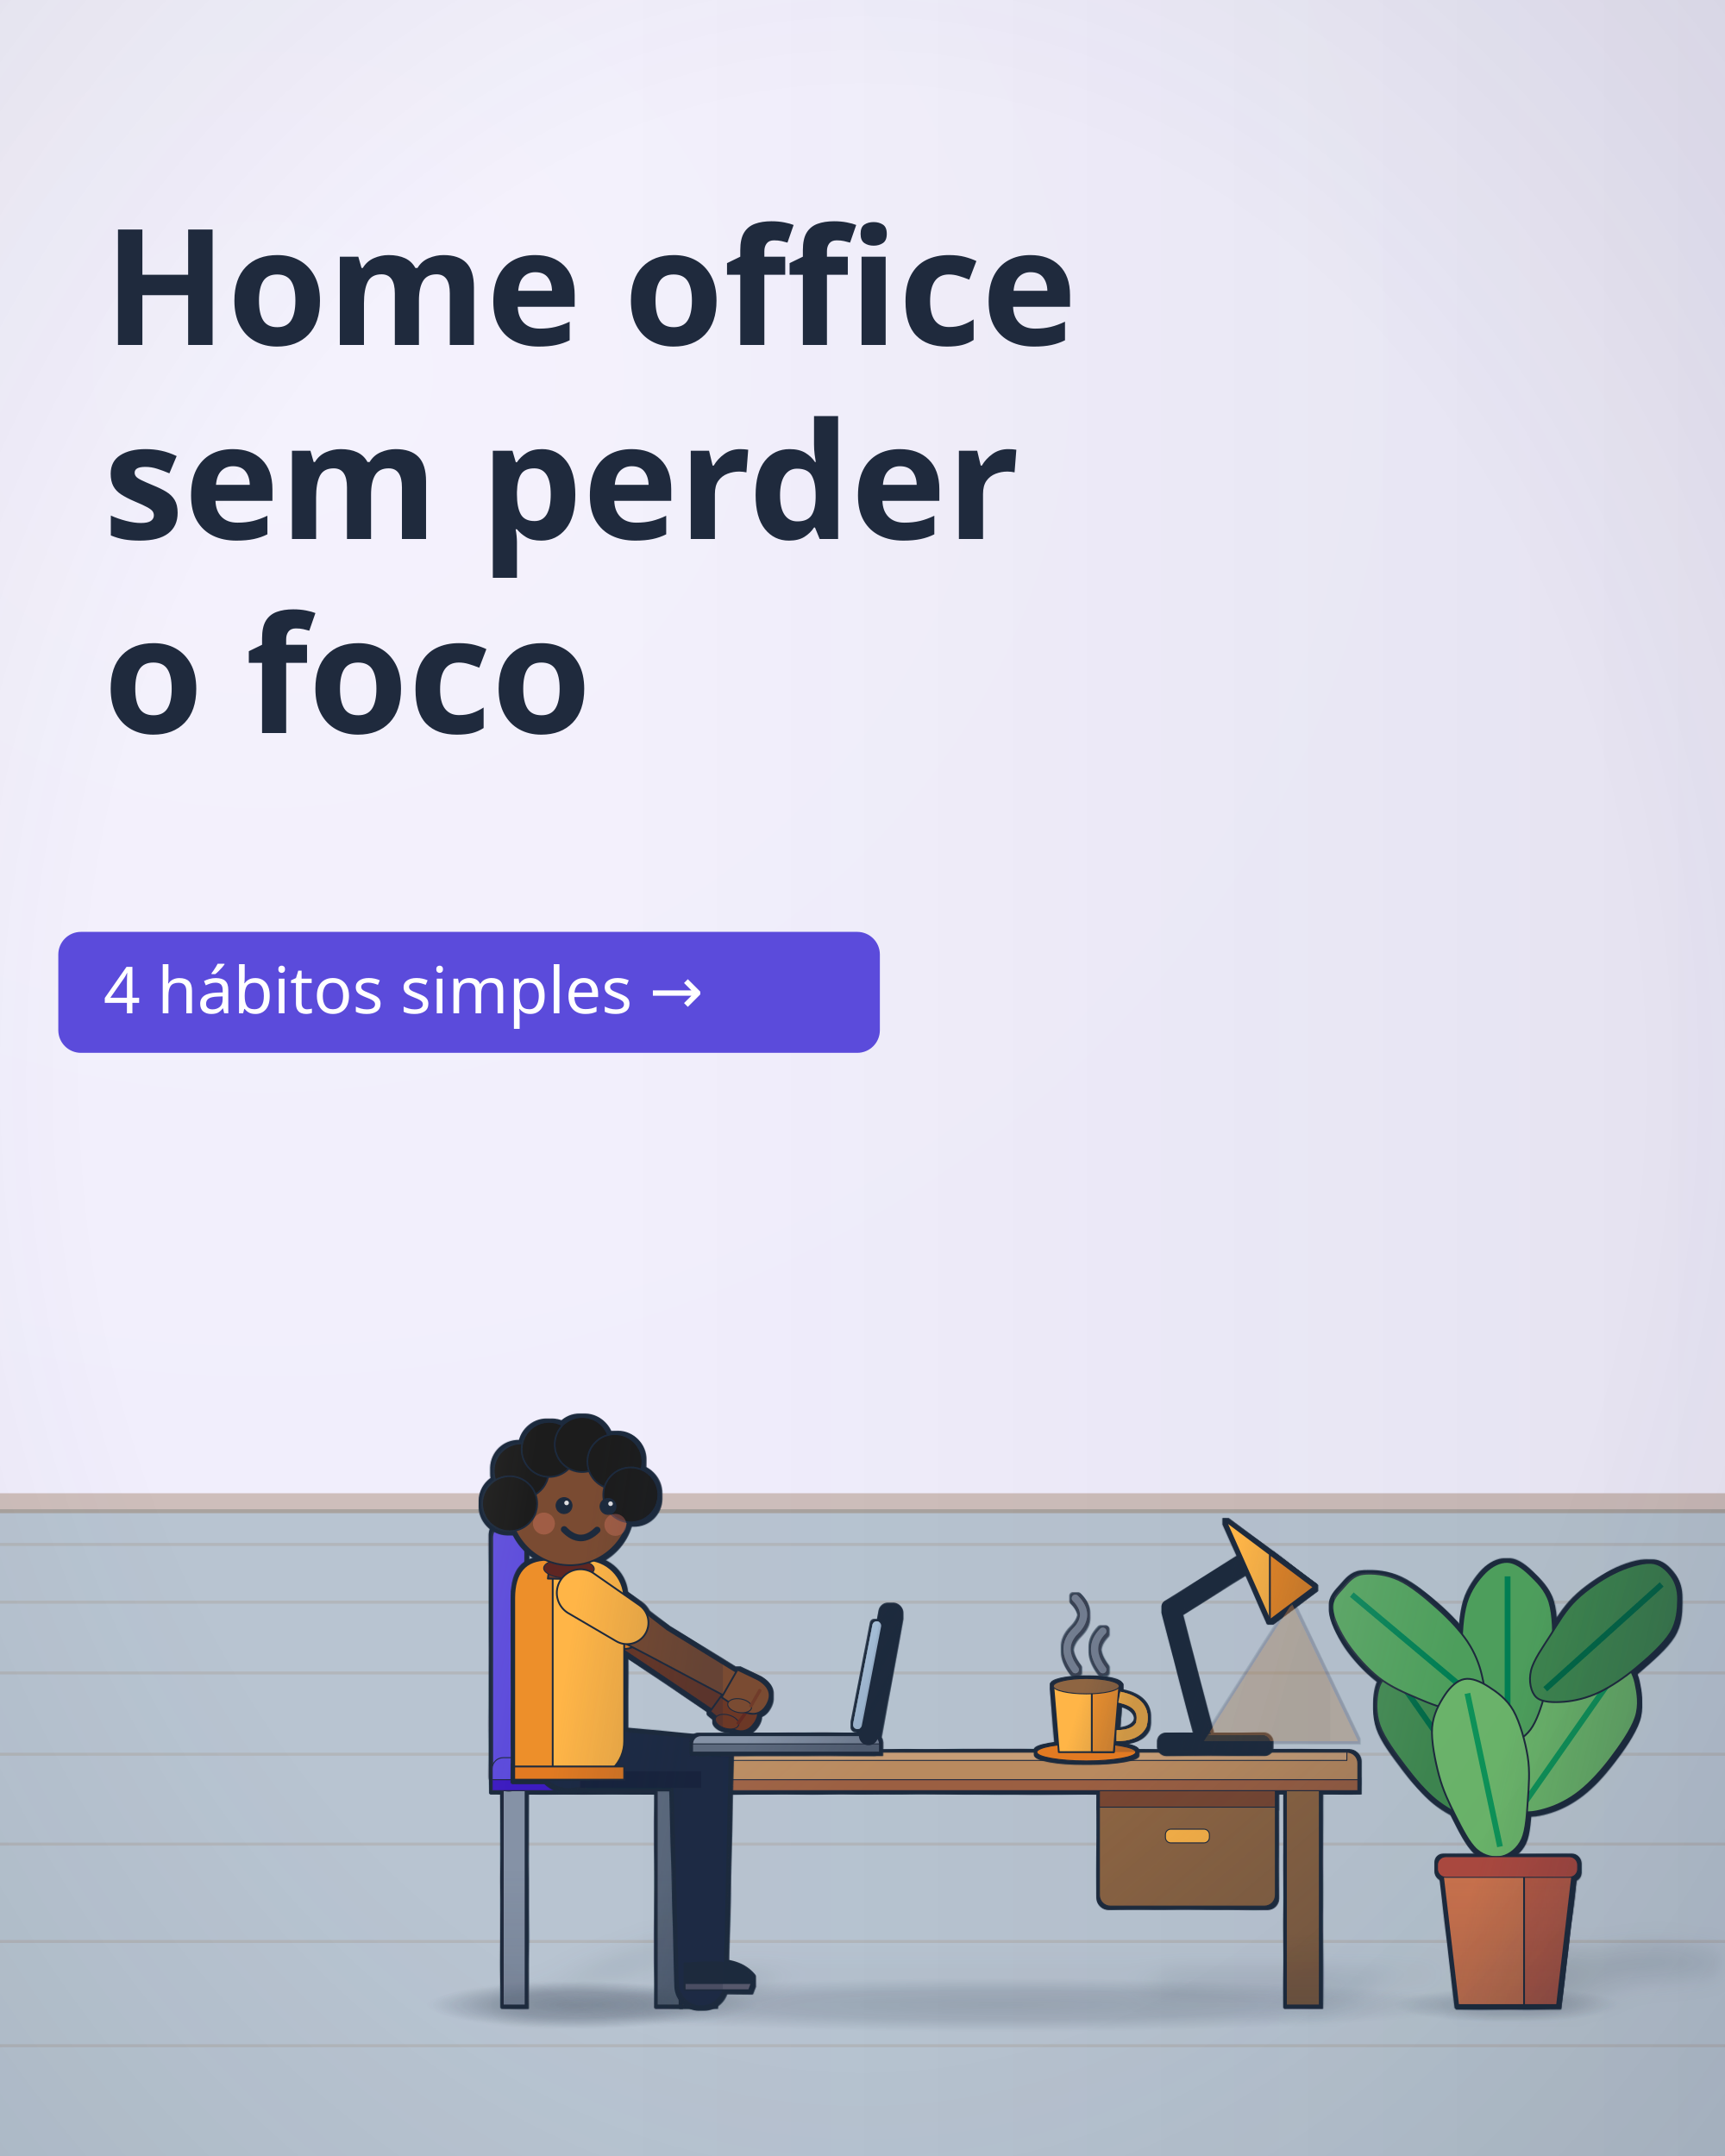
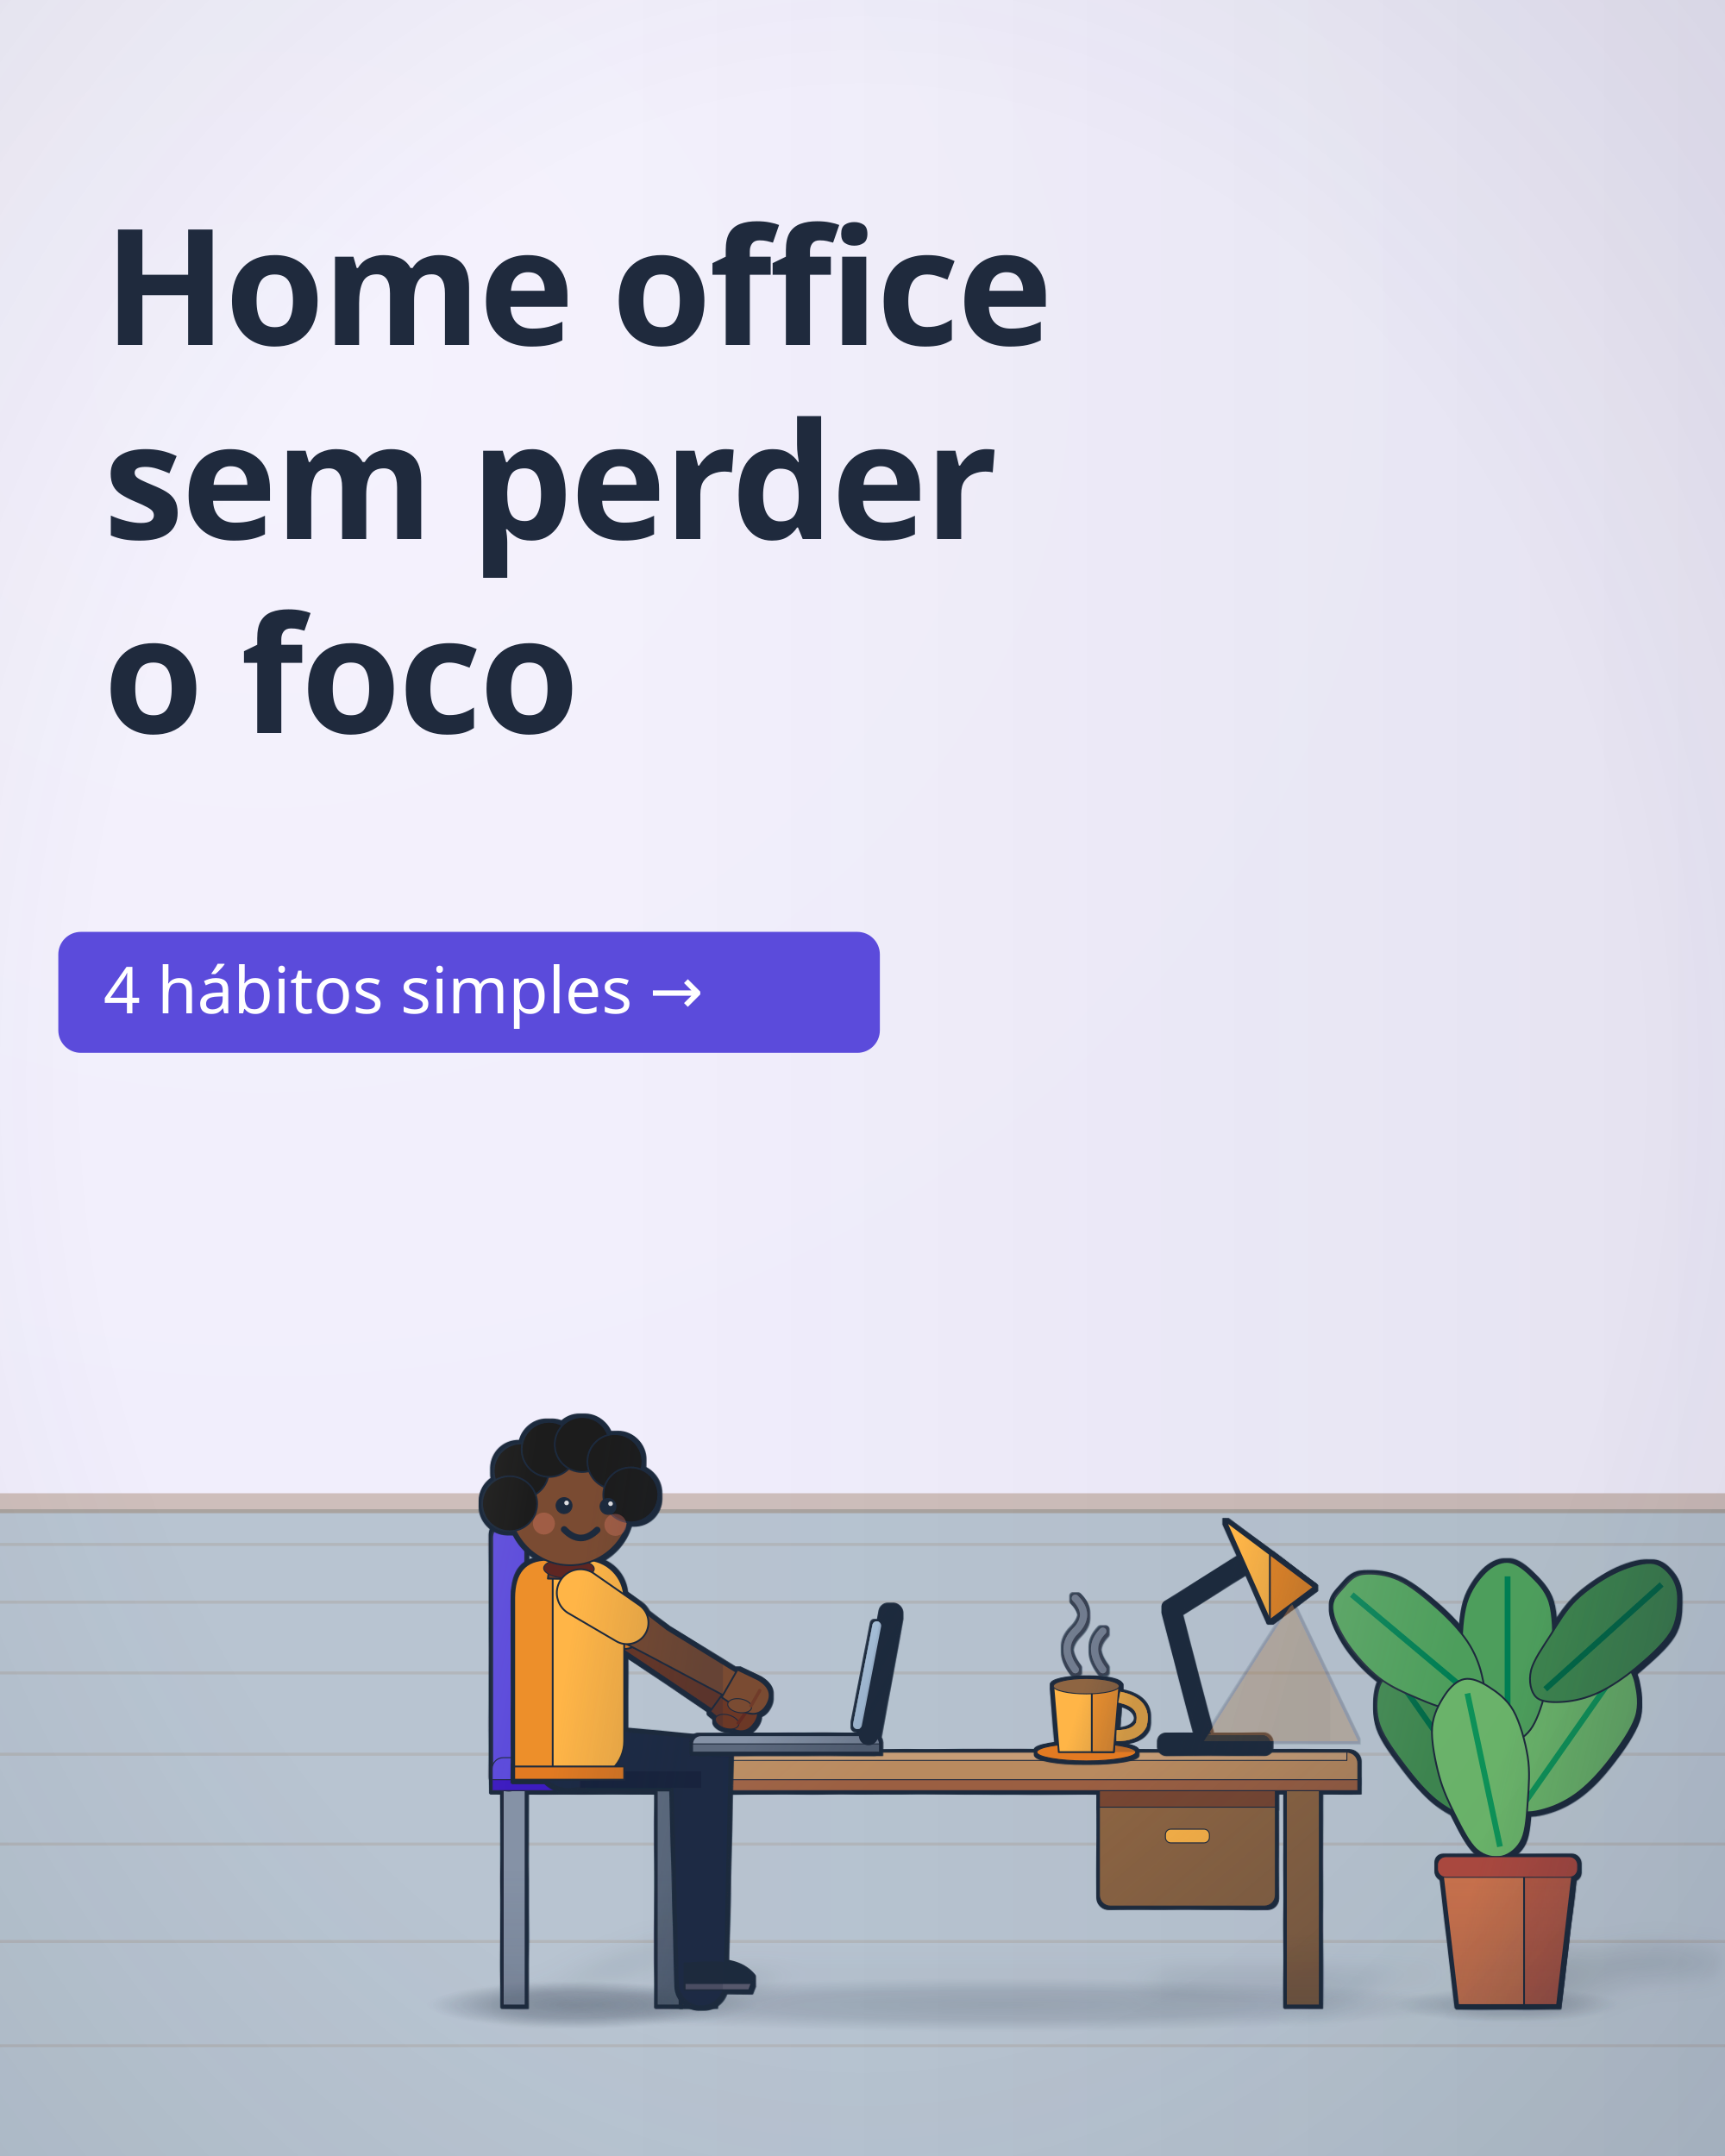
<svg xmlns="http://www.w3.org/2000/svg" width="864" height="1080" viewBox="0 0 864 1080">
  <defs>
    <linearGradient id="sky" x1="0" y1="0" x2="0" y2="1">
      <stop offset="0" stop-color="#DCEBF7" />
      <stop offset="0.55" stop-color="#e6f1f9" />
      <stop offset="0.85" stop-color="#EFF6FC" />
      <stop offset="1" stop-color="#EEF5FB" />
    </linearGradient>
    <linearGradient id="ground" x1="0" y1="0" x2="0" y2="1">
      <stop offset="0" stop-color="#9CC793" />
      <stop offset="1" stop-color="#7AB582" />
    </linearGradient>
    <radialGradient id="cshadow">
      <stop offset="0" stop-color="rgb(31,42,61)" stop-opacity="0.195" />
      <stop offset="0.55" stop-color="rgb(31,42,61)" stop-opacity="0.143" />
      <stop offset="1" stop-color="rgb(31,42,61)" stop-opacity="0" />
    </radialGradient>
    <filter id="hazeFar" color-interpolation-filters="sRGB">
      <feColorMatrix type="matrix" values="0.92 0 0 0 0.076 0 0.92 0 0 0.075 0 0 0.92 0 0.079 0 0 0 1 0" />
    </filter>
    <filter id="hazeMid" color-interpolation-filters="sRGB">
      <feColorMatrix type="matrix" values="0.96 0 0 0 0.038 0 0.96 0 0 0.037 0 0 0.96 0 0.040 0 0 0 1 0" />
    </filter>
    <linearGradient id="lgLight" x1="0" y1="0" x2="1" y2="0.35">
      <stop offset="0" stop-color="#FFF4DE" stop-opacity="0.117" />
      <stop offset="0.42" stop-color="#FFF4DE" stop-opacity="0" />
    </linearGradient>
    <linearGradient id="lgShade" x1="0" y1="0" x2="1" y2="0.35">
      <stop offset="0.6" stop-color="rgb(31,42,61)" stop-opacity="0" />
      <stop offset="1" stop-color="rgb(31,42,61)" stop-opacity="0.225" />
    </linearGradient>
    <linearGradient id="lgAO" x1="0" y1="0" x2="0" y2="1">
      <stop offset="0.72" stop-color="rgb(31,42,61)" stop-opacity="0" />
      <stop offset="1" stop-color="rgb(31,42,61)" stop-opacity="0.144" />
    </linearGradient>
    <filter id="toWhite" color-interpolation-filters="sRGB">
      <feColorMatrix values="0 0 0 0 1 0 0 0 0 1 0 0 0 0 1 0 0 0 1 0" />
    </filter>
    <filter id="castF" x="-30%" y="-30%" width="160%" height="160%" color-interpolation-filters="sRGB">
      <feColorMatrix values="0 0 0 0 0.122 0 0 0 0 0.165 0 0 0 0 0.239 0 0 0 1 0" />
      <feGaussianBlur stdDeviation="6.5" />
    </filter>
    <clipPath id="groundClip">
      <rect y="756.0" width="864" height="1080" />
    </clipPath>
    <radialGradient id="glow" cx="0.15" cy="0.25" r="0.75">
      <stop offset="0" stop-color="#FFF4DE" stop-opacity="0.248" />
      <stop offset="1" stop-color="#FFF4DE" stop-opacity="0" />
    </radialGradient>
    <linearGradient id="falloff" x1="0" y1="0" x2="1" y2="0">
      <stop offset="0.35" stop-color="rgb(31,42,61)" stop-opacity="0" />
      <stop offset="1" stop-color="rgb(31,42,61)" stop-opacity="0.059" />
    </linearGradient>
    <radialGradient id="vignette" cx="0.5" cy="0.5" r="0.75">
      <stop offset="0.6" stop-color="rgb(31,42,61)" stop-opacity="0" />
      <stop offset="1" stop-color="rgb(31,42,61)" stop-opacity="0.077" />
    </radialGradient>
  </defs>
  <rect width="864" height="756" fill="#F1EEFC" />
  <rect y="756" width="864" height="324" fill="#B8C4D1" />
  <rect y="748" width="864" height="10" fill="#8E6542" fill-opacity="0.35" stroke-opacity="0.35" />
  <rect x="0" y="772.9" width="864" height="1.5" fill="#8E6542" fill-opacity="0.15" stroke-opacity="0.15" />
  <rect x="0" y="801.8" width="864" height="1.5" fill="#8E6542" fill-opacity="0.15" stroke-opacity="0.15" />
  <rect x="0" y="837.3" width="864" height="1.5" fill="#8E6542" fill-opacity="0.15" stroke-opacity="0.15" />
  <rect x="0" y="878.0" width="864" height="1.5" fill="#8E6542" fill-opacity="0.15" stroke-opacity="0.15" />
  <rect x="0" y="923.0" width="864" height="1.5" fill="#8E6542" fill-opacity="0.15" stroke-opacity="0.15" />
  <rect x="0" y="971.8" width="864" height="1.5" fill="#8E6542" fill-opacity="0.15" stroke-opacity="0.15" />
  <rect x="0" y="1024.0" width="864" height="1.5" fill="#8E6542" fill-opacity="0.15" stroke-opacity="0.15" />
  <rect width="864" height="756" fill="url(#glow)" style="mix-blend-mode: screen;" />
  <rect width="864" height="1080" fill="url(#falloff)" style="mix-blend-mode: multiply;" />
  <g clip-path="url(#groundClip)" opacity="0.142" style="mix-blend-mode: multiply;">
    <g filter="url(#castF)">
      <use href="#b_canto_mesa" transform="translate(501.1 1004.4) matrix(1 0 -0.350 0.13 0 0) scale(2.754)" />
      <use href="#b_canto_cadeira" transform="translate(296.1 1004.4) matrix(1 0 -0.350 0.13 0 0) scale(2.754)" />
      <use href="#b_canto_planta" transform="translate(755.1 1004.4) matrix(1 0 -0.350 0.13 0 0) scale(2.065)" />
    </g>
  </g>
  <g transform="translate(501.1 1004.4) scale(2.754)">
    <ellipse cx="0" cy="0" rx="85.0" ry="4.9" fill="url(#cshadow)" />
  </g>
  <g style="isolation: isolate;">
    <filter id="ol_canto_mesa" x="-15%" y="-15%" width="130%" height="130%">
      <feMorphology in="SourceAlpha" operator="dilate" radius="0.944" result="d" />
      <feOffset in="d" dx="0.340" dy="0.425" result="d2" />
      <feMerge result="dm">
        <feMergeNode in="d" />
        <feMergeNode in="d2" />
      </feMerge>
      <feTurbulence type="fractalNoise" baseFrequency="0.035" numOctaves="2" seed="9" result="n" />
      <feDisplacementMap in="dm" in2="n" scale="0.392" xChannelSelector="R" yChannelSelector="G" result="dw" />
      <feFlood flood-color="#1F2A3D" />
      <feComposite in2="dw" operator="in" result="o" />
      <feMerge>
        <feMergeNode in="o" />
        <feMergeNode in="SourceGraphic" />
      </feMerge>
    </filter>
    <g filter="url(#ol_canto_mesa)">
      <g id="canto_mesa" transform="translate(501.1 1004.4) scale(2.754)">
        <g id="b_canto_mesa">
          <g stroke="#1F2A3D" stroke-width="0.327" stroke-linejoin="round">
            <rect x="-58" y="-40" width="6" height="40" rx="0" fill="#8E6542" stroke-width="0.180" />
            <rect x="52" y="-40" width="6" height="40" rx="0" fill="#8E6542" stroke-width="0.180" />
            <rect x="18" y="-40" width="32" height="22" rx="2" fill="#8E6542" stroke-width="0.180" />
            <rect x="18" y="-40" width="32" height="4" rx="0" fill="#794630" stroke-width="0.180" />
            <rect x="30" y="-32" width="8" height="2.5" rx="1" fill="#FFB547" stroke-width="0.180" />
            <rect x="-65" y="-46" width="130" height="7" rx="2" fill="#B98A5E" stroke-width="0.180" />
            <rect x="-65" y="-41" width="130" height="2" rx="0" fill="#9B5E43" stroke-width="0.180" />
            <rect x="-63" y="-46" width="126" height="1.5" rx="0" fill="#C79D76" stroke-width="0.180" />
          </g>
        </g>
      </g>
    </g>
    <mask id="mk_canto_mesa" maskUnits="userSpaceOnUse" x="250.5" y="852.4" width="501.2" height="152.0">
      <use href="#b_canto_mesa" transform="translate(501.1 1004.4) scale(2.754)" filter="url(#toWhite)" />
    </mask>
    <g mask="url(#mk_canto_mesa)" opacity="1">
      <rect x="250.5" y="852.4" width="501.2" height="152.0" fill="url(#lgLight)" style="mix-blend-mode: screen;" />
      <rect x="250.5" y="852.4" width="501.2" height="152.0" fill="url(#lgShade)" style="mix-blend-mode: multiply;" />
      <rect x="322.1" y="877.7" width="358.0" height="126.7" fill="url(#lgAO)" style="mix-blend-mode: multiply;" />
    </g>
  </g>
  <g transform="translate(296.1 1004.4) scale(2.754)">
    <ellipse cx="0" cy="0" rx="30.0" ry="4.2" fill="url(#cshadow)" />
  </g>
  <g style="isolation: isolate;">
    <filter id="ol_canto_cadeira" x="-15%" y="-15%" width="130%" height="130%">
      <feMorphology in="SourceAlpha" operator="dilate" radius="0.944" result="d" />
      <feOffset in="d" dx="0.340" dy="0.425" result="d2" />
      <feMerge result="dm">
        <feMergeNode in="d" />
        <feMergeNode in="d2" />
      </feMerge>
      <feTurbulence type="fractalNoise" baseFrequency="0.035" numOctaves="2" seed="9" result="n" />
      <feDisplacementMap in="dm" in2="n" scale="0.392" xChannelSelector="R" yChannelSelector="G" result="dw" />
      <feFlood flood-color="#1F2A3D" />
      <feComposite in2="dw" operator="in" result="o" />
      <feMerge>
        <feMergeNode in="o" />
        <feMergeNode in="SourceGraphic" />
      </feMerge>
    </filter>
    <g filter="url(#ol_canto_cadeira)">
      <g id="canto_cadeira" transform="translate(296.1 1004.4) scale(2.754)">
        <g id="b_canto_cadeira">
          <g stroke="#1F2A3D" stroke-width="0.327" stroke-linejoin="round">
            <rect x="-16" y="-40" width="4" height="40" rx="0" fill="#8592A6" stroke-width="0.180" />
            <rect x="12" y="-40" width="4" height="40" rx="0" fill="#647185" stroke-width="0.180" />
            <rect x="-18" y="-88" width="6" height="49" rx="3" fill="#5B4BDB" />
            <rect x="-18" y="-45" width="36" height="6" rx="2" fill="#5B4BDB" stroke-width="0.180" />
            <rect x="-18" y="-41" width="36" height="2" rx="0" fill="#3D1AC0" stroke-width="0.180" />
          </g>
        </g>
      </g>
    </g>
    <mask id="mk_canto_cadeira" maskUnits="userSpaceOnUse" x="211.3" y="713.6" width="169.6" height="290.8">
      <use href="#b_canto_cadeira" transform="translate(296.1 1004.4) scale(2.754)" filter="url(#toWhite)" />
    </mask>
    <g mask="url(#mk_canto_cadeira)" opacity="1">
      <rect x="211.3" y="713.6" width="169.6" height="290.8" fill="url(#lgLight)" style="mix-blend-mode: screen;" />
      <rect x="211.3" y="713.6" width="169.6" height="290.8" fill="url(#lgShade)" style="mix-blend-mode: multiply;" />
      <rect x="235.5" y="762.0" width="121.2" height="242.4" fill="url(#lgAO)" style="mix-blend-mode: multiply;" />
    </g>
  </g>
  <g transform="translate(755.1 1004.4) scale(2.065)">
    <ellipse cx="0" cy="0" rx="27.5" ry="4.2" fill="url(#cshadow)" />
  </g>
  <g style="isolation: isolate;">
    <filter id="ol_canto_planta" x="-15%" y="-15%" width="130%" height="130%">
      <feMorphology in="SourceAlpha" operator="dilate" radius="1.259" result="d" />
      <feOffset in="d" dx="0.453" dy="0.566" result="d2" />
      <feMerge result="dm">
        <feMergeNode in="d" />
        <feMergeNode in="d2" />
      </feMerge>
      <feTurbulence type="fractalNoise" baseFrequency="0.035" numOctaves="2" seed="9" result="n" />
      <feDisplacementMap in="dm" in2="n" scale="0.523" xChannelSelector="R" yChannelSelector="G" result="dw" />
      <feFlood flood-color="#1F2A3D" />
      <feComposite in2="dw" operator="in" result="o" />
      <feMerge>
        <feMergeNode in="o" />
        <feMergeNode in="SourceGraphic" />
      </feMerge>
    </filter>
    <g filter="url(#ol_canto_planta)">
      <g id="canto_planta" transform="translate(755.1 1004.4) scale(2.065)">
        <g id="b_canto_planta">
          <g stroke="#1F2A3D" stroke-width="0.436" stroke-linejoin="round">
            <path d="M-4.7 -64C-4.83 -60.41 -6.11 -56.88 -7.08 -53.7C-8.04 -50.51 -8.99 -47.02 -10.48 -44.89C-11.97 -42.75 -14.18 -40.83 -16 -40.88C-17.82 -40.93 -19.88 -43.13 -21.43 -45.19C-22.98 -47.25 -24.44 -50.11 -25.32 -53.24C-26.2 -56.38 -26.56 -60.26 -26.7 -64C-26.83 -67.74 -27 -72.53 -26.13 -75.7C-25.26 -78.86 -23.17 -81.46 -21.48 -82.99C-19.79 -84.52 -17.84 -84.83 -16 -84.88C-14.16 -84.93 -12.05 -84.91 -10.43 -83.3C-8.81 -81.69 -7.22 -78.46 -6.27 -75.24C-5.31 -72.02 -4.56 -67.59 -4.7 -64Z" fill="#3D8550" transform="rotate(-35 -16 -64)" />
            <path d="M-16 -44 L-16 -82" stroke="#006947" stroke-width="1.4" transform="rotate(-35 -16 -64)" />
            <path d="M26.89 -66C26.75 -62.26 26.23 -58.35 25.31 -55.25C24.39 -52.16 22.91 -49.45 21.36 -47.42C19.81 -45.39 17.84 -43.25 16 -43.08C14.16 -42.92 11.83 -44.31 10.35 -46.42C8.86 -48.53 8.01 -52.45 7.1 -55.72C6.19 -58.98 5.03 -62.41 4.89 -66C4.75 -69.59 5.34 -74 6.26 -77.25C7.17 -80.51 8.74 -83.89 10.36 -85.53C11.99 -87.16 14.17 -87.25 16 -87.08C17.83 -86.92 19.66 -86.09 21.35 -84.53C23.04 -82.96 25.23 -80.81 26.15 -77.72C27.07 -74.63 27.03 -69.74 26.89 -66Z" fill="#6BB36A" transform="rotate(35 16 -66)" />
            <path d="M16 -46 L16 -84" stroke="#0C9259" stroke-width="1.4" transform="rotate(35 16 -66)" />
            <path d="M10.96 -86C10.78 -82.3 9.98 -78.71 9.08 -75.51C8.18 -72.32 7.05 -68.82 5.54 -66.81C4.03 -64.81 1.87 -63.57 0 -63.5C-1.87 -63.42 -4.19 -64.32 -5.67 -66.35C-7.16 -68.39 -8.01 -72.44 -8.9 -75.72C-9.8 -78.99 -10.87 -82.37 -11.04 -86C-11.22 -89.63 -10.9 -94.36 -9.97 -97.51C-9.04 -100.67 -7.12 -103.25 -5.46 -104.92C-3.8 -106.58 -1.8 -107.57 0 -107.5C1.8 -107.42 3.64 -106.09 5.33 -104.46C7.02 -102.83 9.21 -100.79 10.15 -97.72C11.09 -94.64 11.13 -89.7 10.96 -86Z" fill="#4E9E5C" transform="rotate(0 0 -86)" />
            <path d="M0 -66 L0 -104" stroke="#007E53" stroke-width="1.4" transform="rotate(0 0 -86)" />
            <path d="M-13.22 -88C-13.34 -84.27 -13.78 -80.34 -14.68 -77.23C-15.58 -74.13 -17.06 -71.45 -18.62 -69.36C-20.17 -67.26 -22.19 -64.71 -24 -64.66C-25.81 -64.61 -27.97 -66.9 -29.47 -69.05C-30.97 -71.21 -32.05 -74.44 -33.01 -77.59C-33.97 -80.75 -35.1 -84.39 -35.22 -88C-35.34 -91.61 -34.66 -95.99 -33.73 -99.23C-32.79 -102.48 -31.24 -105.89 -29.62 -107.46C-28 -109.03 -25.86 -108.71 -24 -108.66C-22.14 -108.61 -20.14 -108.67 -18.47 -107.16C-16.8 -105.65 -14.83 -102.79 -13.96 -99.59C-13.08 -96.4 -13.1 -91.73 -13.22 -88Z" fill="#4E9E5C" transform="rotate(-50 -24 -88)" />
            <path d="M-24 -68 L-24 -106" stroke="#007E53" stroke-width="1.4" transform="rotate(-50 -24 -88)" />
            <path d="M34.89 -90C34.75 -86.26 34.23 -82.35 33.31 -79.25C32.39 -76.16 30.91 -73.45 29.36 -71.42C27.81 -69.39 25.84 -67.25 24 -67.08C22.16 -66.92 19.83 -68.31 18.35 -70.42C16.86 -72.53 16.01 -76.45 15.1 -79.72C14.19 -82.98 13.03 -86.41 12.89 -90C12.75 -93.59 13.34 -98 14.26 -101.25C15.17 -104.51 16.74 -107.89 18.36 -109.53C19.99 -111.16 22.17 -111.25 24 -111.08C25.83 -110.92 27.66 -110.09 29.35 -108.53C31.04 -106.96 33.23 -104.81 34.15 -101.72C35.07 -98.63 35.03 -93.74 34.89 -90Z" fill="#3D8550" transform="rotate(48 24 -90)" />
            <path d="M24 -70 L24 -108" stroke="#006947" stroke-width="1.4" transform="rotate(48 24 -90)" />
            <path d="M5.12 -58C4.94 -54.34 3.88 -50.88 2.96 -47.66C2.03 -44.44 1.07 -40.68 -0.42 -38.66C-1.91 -36.65 -4.13 -35.59 -6 -35.55C-7.87 -35.51 -10.15 -36.42 -11.65 -38.43C-13.15 -40.44 -14.14 -44.33 -15.01 -47.6C-15.88 -50.86 -16.7 -54.32 -16.88 -58C-17.06 -61.68 -17.01 -66.53 -16.1 -69.66C-15.19 -72.79 -13.1 -75.12 -11.42 -76.77C-9.74 -78.42 -7.79 -79.59 -6 -79.55C-4.21 -79.51 -2.32 -78.19 -0.65 -76.53C1.02 -74.88 3.08 -72.68 4.04 -69.6C5 -66.51 5.3 -61.66 5.12 -58Z" fill="#6BB36A" transform="rotate(-12 -6 -58)" />
            <path d="M-6 -38 L-6 -76" stroke="#0C9259" stroke-width="1.4" transform="rotate(-12 -6 -58)" />
            <path d="M-16 -34 L16 -34 L12 0 L-12 0 Z" fill="#C9724E" />
            <path d="M4 -34 L16 -34 L12 0 L4 0 Z" fill="#B75A45" />
            <rect x="-17" y="-36" width="34" height="5" rx="2" fill="#AB4A41" stroke-width="0.240" />
          </g>
        </g>
      </g>
    </g>
    <mask id="mk_canto_planta" maskUnits="userSpaceOnUse" x="668.3" y="731.8" width="173.5" height="272.6">
      <use href="#b_canto_planta" transform="translate(755.1 1004.4) scale(2.065)" filter="url(#toWhite)" />
    </mask>
    <g mask="url(#mk_canto_planta)" opacity="1">
      <rect x="668.3" y="731.8" width="173.5" height="272.6" fill="url(#lgLight)" style="mix-blend-mode: screen;" />
      <rect x="668.3" y="731.8" width="173.5" height="272.6" fill="url(#lgShade)" style="mix-blend-mode: multiply;" />
      <rect x="693.1" y="777.2" width="123.9" height="227.2" fill="url(#lgAO)" style="mix-blend-mode: multiply;" />
    </g>
  </g>
  <g transform="translate(285.1 1004.4) scale(2.754)">
    <ellipse cx="0" cy="0" rx="25.0" ry="4.5" fill="url(#cshadow)" />
  </g>
  <g style="isolation: isolate;">
    <filter id="ol_canto_pessoa" x="-15%" y="-15%" width="130%" height="130%">
      <feMorphology in="SourceAlpha" operator="dilate" radius="0.944" result="d" />
      <feOffset in="d" dx="0.340" dy="0.425" result="d2" />
      <feMerge result="dm">
        <feMergeNode in="d" />
        <feMergeNode in="d2" />
      </feMerge>
      <feTurbulence type="fractalNoise" baseFrequency="0.035" numOctaves="2" seed="9" result="n" />
      <feDisplacementMap in="dm" in2="n" scale="0.392" xChannelSelector="R" yChannelSelector="G" result="dw" />
      <feFlood flood-color="#1F2A3D" />
      <feComposite in2="dw" operator="in" result="o" />
      <feMerge>
        <feMergeNode in="o" />
        <feMergeNode in="SourceGraphic" />
      </feMerge>
    </filter>
    <g filter="url(#ol_canto_pessoa)">
      <g id="canto_pessoa" transform="translate(285.1 1004.4) scale(2.754)">
        <g id="b_canto_pessoa">
          <g stroke="#1F2A3D" stroke-width="0.327" stroke-linejoin="round">
            <g transform="scale(1 1)">
              <path d="M7.8 -65.91L7.8 -65.91L13.57 -62.08L26.88 -53.11A2.4 2.4 0 0 0 29.68 -57.01L29.68 -57.01L17.02 -66.73L12.16 -71.38A3.5 3.5 0 0 0 7.8 -65.91Z" fill="#6C3727" />
              <path d="M-0.68 -71.64L-0.68 -71.64L7.55 -65.59A3.9 3.9 0 0 0 12.41 -71.69L12.41 -71.69L4.68 -78.36A4.3 4.3 0 0 0 -0.68 -71.64Z" fill="#E68023" />
              <g transform="translate(28.28 -55.06) rotate(35.73)">
                <ellipse cx="1.2" cy="0.9" rx="1.9" ry="1.3" fill="#622923" transform="rotate(-30 1.2 0.9)" stroke-width="0.180" />
                <path d="M-1.2 -2.9 L3 -3.2 Q6.6 -3.1 6.6 0 Q6.6 3.1 3 3.2 L-1.2 2.9 Z" fill="#6C3727" />
                <ellipse cx="2.4" cy="2.6" rx="2.2" ry="1.25" fill="#6C3727" transform="rotate(-20 2.4 2.6)" stroke-width="0.180" />
                <path d="M4.2 -1.6 L4.2 1.6" stroke="#622923" stroke-width="0.6" stroke-linecap="round" />
              </g>
              <path d="M0 -39.25L0 -39.25L18.75 -41.93L19.75 -4A4.25 4.25 0 0 0 28.25 -4L28.25 -4L29.25 -48.07L0 -50.75A5.75 5.75 0 0 0 0 -39.25Z" fill="#1F2A44" />
              <path d="M2 -41 L24 -41" stroke="#18233D" stroke-width="3" fill="none" />
              <g transform="translate(0 -2.2)">
                <path d="M21 -5.4 L21 -0.8 L31.5 -0.8 Q33.2 -0.8 33.2 -2.8 Q31 -5.6 26 -5.6 Z" fill="#1F2A3D" />
                <path d="M21 -1.8 L33.2 -1.8 L32.7 -0.5 L21 -0.5 Z" fill="#56586C" />
              </g>
              <rect x="-10" y="-81" width="20" height="40" rx="7" fill="#FFB547" />
              <path d="M-10 -74 Q-10 -81 -4 -81 L-3 -81 L-3 -41 L-10 -41 Z" fill="#ED8F2B" />
              <path d="M-10 -43.4 L10 -43.4 L10 -41 L-10 -41 Z" fill="#E27A20" />
            </g>
            <g transform="translate(0 0) scale(1) rotate(1.05 0 -82)">
              <path d="M-3 -85 L3 -85 L3.8 -77.5 L-3.8 -77.5 Z" fill="#6F3B29" />
              <ellipse cx="0" cy="-79.4" rx="4.6" ry="1.8" fill="#5F2722" stroke-width="0.180" />
              <ellipse cx="-10" cy="-90" rx="2" ry="3" fill="#73402B" stroke-width="0.180" />
              <circle cx="0" cy="-91" r="11" fill="#7A4B30" />
              <circle cx="-9" cy="-97" r="5" fill="#1E1A1A" />
              <circle cx="-4" cy="-101" r="5" fill="#1E1A1A" />
              <circle cx="2" cy="-102" r="5" fill="#1E1A1A" />
              <circle cx="8" cy="-99" r="5" fill="#1E1A1A" />
              <circle cx="11" cy="-93" r="5" fill="#1E1A1A" />
              <circle cx="-11" cy="-91" r="5" fill="#1E1A1A" />
              <circle cx="-1.1" cy="-90.83" r="1.45" fill="#1F2A3D" stroke-width="0.180" />
              <circle cx="-0.65" cy="-91.33" r="0.42" fill="#FFFFFF" fill-opacity="0.85" stroke-opacity="0.85" stroke="none" />
              <circle cx="6.9" cy="-90.83" r="1.45" fill="#1F2A3D" stroke-width="0.180" />
              <circle cx="7.35" cy="-91.33" r="0.42" fill="#FFFFFF" fill-opacity="0.85" stroke-opacity="0.85" stroke="none" />
              <path d="M-1 -86.5 Q2 -83.5 5 -86.5" stroke="#1F2A3D" stroke-width="1.2" fill="none" stroke-linecap="round" />
              <circle cx="-4.7" cy="-87.5" r="2" fill="#E9806E" fill-opacity="0.35" stroke-opacity="0.35" stroke="none" />
              <circle cx="8.3" cy="-87.5" r="2" fill="#E9806E" fill-opacity="0.35" stroke-opacity="0.35" stroke="none" />
            </g>
            <g transform="scale(1 1)">
              <path d="M8.71 -66.56L8.71 -66.56L14.85 -63.35L29.02 -55.82A2.4 2.4 0 0 0 31.4 -59.98L31.4 -59.98L17.8 -68.34L12.48 -72.46A3.5 3.5 0 0 0 8.71 -66.56Z" fill="#7A4B30" />
              <path d="M-0.32 -71.38L-0.32 -71.38L8.49 -66.22A3.9 3.9 0 0 0 12.69 -72.79L12.69 -72.79L4.32 -78.62A4.3 4.3 0 0 0 -0.32 -71.38Z" fill="#FFB547" />
              <g transform="translate(30.21 -57.9) rotate(29.76)">
                <ellipse cx="1.2" cy="0.9" rx="1.9" ry="1.3" fill="#6F3B29" transform="rotate(-30 1.2 0.9)" stroke-width="0.180" />
                <path d="M-1.2 -2.9 L3 -3.2 Q6.6 -3.1 6.6 0 Q6.6 3.1 3 3.2 L-1.2 2.9 Z" fill="#7A4B30" />
                <ellipse cx="2.4" cy="2.6" rx="2.2" ry="1.25" fill="#7A4B30" transform="rotate(-20 2.4 2.6)" stroke-width="0.180" />
                <path d="M4.2 -1.6 L4.2 1.6" stroke="#6F3B29" stroke-width="0.6" stroke-linecap="round" />
              </g>
            </g>
          </g>
        </g>
      </g>
    </g>
    <mask id="mk_canto_pessoa" maskUnits="userSpaceOnUse" x="208.0" y="647.5" width="154.2" height="356.9">
      <use href="#b_canto_pessoa" transform="translate(285.1 1004.4) scale(2.754)" filter="url(#toWhite)" />
    </mask>
    <g mask="url(#mk_canto_pessoa)" opacity="1">
      <rect x="208.0" y="647.5" width="154.2" height="356.9" fill="url(#lgLight)" style="mix-blend-mode: screen;" />
      <rect x="208.0" y="647.5" width="154.2" height="356.9" fill="url(#lgShade)" style="mix-blend-mode: multiply;" />
    </g>
  </g>
  <g style="isolation: isolate;">
    <filter id="ol_canto_tela" x="-15%" y="-15%" width="130%" height="130%">
      <feMorphology in="SourceAlpha" operator="dilate" radius="0.944" result="d" />
      <feOffset in="d" dx="0.340" dy="0.425" result="d2" />
      <feMerge result="dm">
        <feMergeNode in="d" />
        <feMergeNode in="d2" />
      </feMerge>
      <feTurbulence type="fractalNoise" baseFrequency="0.035" numOctaves="2" seed="9" result="n" />
      <feDisplacementMap in="dm" in2="n" scale="0.392" xChannelSelector="R" yChannelSelector="G" result="dw" />
      <feFlood flood-color="#1F2A3D" />
      <feComposite in2="dw" operator="in" result="o" />
      <feMerge>
        <feMergeNode in="o" />
        <feMergeNode in="SourceGraphic" />
      </feMerge>
    </filter>
    <g filter="url(#ol_canto_tela)">
      <g id="canto_tela" transform="translate(393.7 877.7) scale(2.754)">
        <g id="b_canto_tela">
          <g stroke="#1F2A3D" stroke-width="0.327" stroke-linejoin="round">
            <rect x="-17" y="-3" width="34" height="3" rx="1.5" fill="#8592A6" stroke-width="0.180" />
            <rect x="-17" y="-1.5" width="34" height="1.5" rx="0" fill="#5C697D" stroke-width="0.180" />
            <path d="M15 -3 L19 -25" stroke="#1F2A3D" stroke-width="3.5" stroke-linecap="round" />
            <path d="M13 -5 L16.5 -23" stroke="#BCD7F2" stroke-width="1.6" stroke-linecap="round" fill-opacity="0.9" stroke-opacity="0.9" />
          </g>
        </g>
      </g>
    </g>
    <mask id="mk_canto_tela" maskUnits="userSpaceOnUse" x="328.2" y="798.4" width="131.1" height="79.3">
      <use href="#b_canto_tela" transform="translate(393.7 877.7) scale(2.754)" filter="url(#toWhite)" />
    </mask>
    <g mask="url(#mk_canto_tela)" opacity="1">
      <rect x="328.2" y="798.4" width="131.1" height="79.3" fill="url(#lgLight)" style="mix-blend-mode: screen;" />
      <rect x="328.2" y="798.4" width="131.1" height="79.3" fill="url(#lgShade)" style="mix-blend-mode: multiply;" />
    </g>
  </g>
  <g style="isolation: isolate;">
    <filter id="ol_canto_luminaria" x="-15%" y="-15%" width="130%" height="130%">
      <feMorphology in="SourceAlpha" operator="dilate" radius="0.944" result="d" />
      <feOffset in="d" dx="0.340" dy="0.425" result="d2" />
      <feMerge result="dm">
        <feMergeNode in="d" />
        <feMergeNode in="d2" />
      </feMerge>
      <feTurbulence type="fractalNoise" baseFrequency="0.035" numOctaves="2" seed="9" result="n" />
      <feDisplacementMap in="dm" in2="n" scale="0.392" xChannelSelector="R" yChannelSelector="G" result="dw" />
      <feFlood flood-color="#1F2A3D" />
      <feComposite in2="dw" operator="in" result="o" />
      <feMerge>
        <feMergeNode in="o" />
        <feMergeNode in="SourceGraphic" />
      </feMerge>
    </filter>
    <g filter="url(#ol_canto_luminaria)">
      <g id="canto_luminaria" transform="translate(608.5 877.7) scale(2.754)">
        <g id="b_canto_luminaria">
          <g stroke="#1F2A3D" stroke-width="0.327" stroke-linejoin="round">
            <rect x="-10" y="-3" width="20" height="3" rx="1.5" fill="#1F2A3D" stroke-width="0.180" />
            <path d="M-2 -3 L-8 -26 L8 -36" stroke="#1F2A3D" stroke-width="2.5" fill="none" stroke-linejoin="round" />
            <path d="M2 -42 L18 -30 L10 -24 Z" fill="#FFB547" />
            <path d="M10 -36 L18 -30 L10 -24 Z" fill="#EA8928" />
            <path d="M14 -27 L26 -2 L-2 -2 Z" fill="#FFB547" fill-opacity="0.13" stroke-opacity="0.13" stroke="none" />
          </g>
        </g>
      </g>
    </g>
    <mask id="mk_canto_luminaria" maskUnits="userSpaceOnUse" x="550.7" y="738.9" width="115.7" height="138.8">
      <use href="#b_canto_luminaria" transform="translate(608.5 877.7) scale(2.754)" filter="url(#toWhite)" />
    </mask>
    <g mask="url(#mk_canto_luminaria)" opacity="1">
      <rect x="550.7" y="738.9" width="115.7" height="138.8" fill="url(#lgLight)" style="mix-blend-mode: screen;" />
      <rect x="550.7" y="738.9" width="115.7" height="138.8" fill="url(#lgShade)" style="mix-blend-mode: multiply;" />
    </g>
  </g>
  <g style="isolation: isolate;">
    <filter id="ol_canto_caneca" x="-15%" y="-15%" width="130%" height="130%">
      <feMorphology in="SourceAlpha" operator="dilate" radius="0.944" result="d" />
      <feOffset in="d" dx="0.340" dy="0.425" result="d2" />
      <feMerge result="dm">
        <feMergeNode in="d" />
        <feMergeNode in="d2" />
      </feMerge>
      <feTurbulence type="fractalNoise" baseFrequency="0.035" numOctaves="2" seed="9" result="n" />
      <feDisplacementMap in="dm" in2="n" scale="0.392" xChannelSelector="R" yChannelSelector="G" result="dw" />
      <feFlood flood-color="#1F2A3D" />
      <feComposite in2="dw" operator="in" result="o" />
      <feMerge>
        <feMergeNode in="o" />
        <feMergeNode in="SourceGraphic" />
      </feMerge>
    </filter>
    <g filter="url(#ol_canto_caneca)">
      <g id="canto_caneca" transform="translate(544.1 877.7) scale(2.754)">
        <g id="b_canto_caneca">
          <g stroke="#1F2A3D" stroke-width="0.327" stroke-linejoin="round">
            <ellipse cx="0" cy="0" rx="9" ry="1.6" fill="#E27A20" stroke-width="0.180" />
            <path d="M-6 -12 L6 -12 L5 0 L-5 0 Z" fill="#FFB547" />
            <path d="M1 -12 L6 -12 L5 0 L1 0 Z" fill="#EF922D" />
            <ellipse cx="0" cy="-12" rx="6" ry="1.4" fill="#8E6542" stroke-width="0.180" />
            <path d="M6 -10 Q11 -9 10 -5 Q9 -3 5.5 -3" stroke="#FFB547" stroke-width="2" fill="none" />
            <path d="M-2 -15 Q-5 -19 -2 -22 Q1 -25 -2 -28 M3 -15 Q0 -19 3 -22" stroke="#8592A6" stroke-width="1.3" fill="none" fill-opacity="0.6" stroke-opacity="0.6" stroke-linecap="round" />
          </g>
        </g>
      </g>
    </g>
    <mask id="mk_canto_caneca" maskUnits="userSpaceOnUse" x="513.2" y="805.0" width="61.7" height="72.7">
      <use href="#b_canto_caneca" transform="translate(544.1 877.7) scale(2.754)" filter="url(#toWhite)" />
    </mask>
    <g mask="url(#mk_canto_caneca)" opacity="1">
      <rect x="513.2" y="805.0" width="61.7" height="72.7" fill="url(#lgLight)" style="mix-blend-mode: screen;" />
      <rect x="513.2" y="805.0" width="61.7" height="72.7" fill="url(#lgShade)" style="mix-blend-mode: multiply;" />
    </g>
  </g>
  <rect width="864" height="1080" fill="url(#vignette)" style="mix-blend-mode: multiply;" />
-   <text x="51.8" y="172.8" font-family="Poppins" font-size="81.0" font-weight="700" fill="#1F2A3D" text-anchor="start">
+   <text x="51.8" y="172.8" font-family="Poppins" font-size="81.0" font-weight="700" fill="#1F2A3D" text-anchor="start" letter-spacing="-0.015em">
    <tspan x="51.8">Home office</tspan>
    <tspan x="51.8" dy="97.2">sem perder</tspan>
    <tspan x="51.8" dy="97.2">o foco</tspan>
  </text>
-   <rect x="29.2" y="466.8" width="411.5" height="60.6" rx="11.34" fill="#5B4BDB" />
+   <rect x="29.2" y="466.8" width="411.5" height="60.6" rx="11.3" fill="#5B4BDB" />
  <text x="51.8" y="507.6" font-family="Poppins" font-size="32.4" font-weight="500" fill="#FFFFFF" text-anchor="start">
    <tspan x="51.8">4 hábitos simples  →</tspan>
  </text>
</svg>
